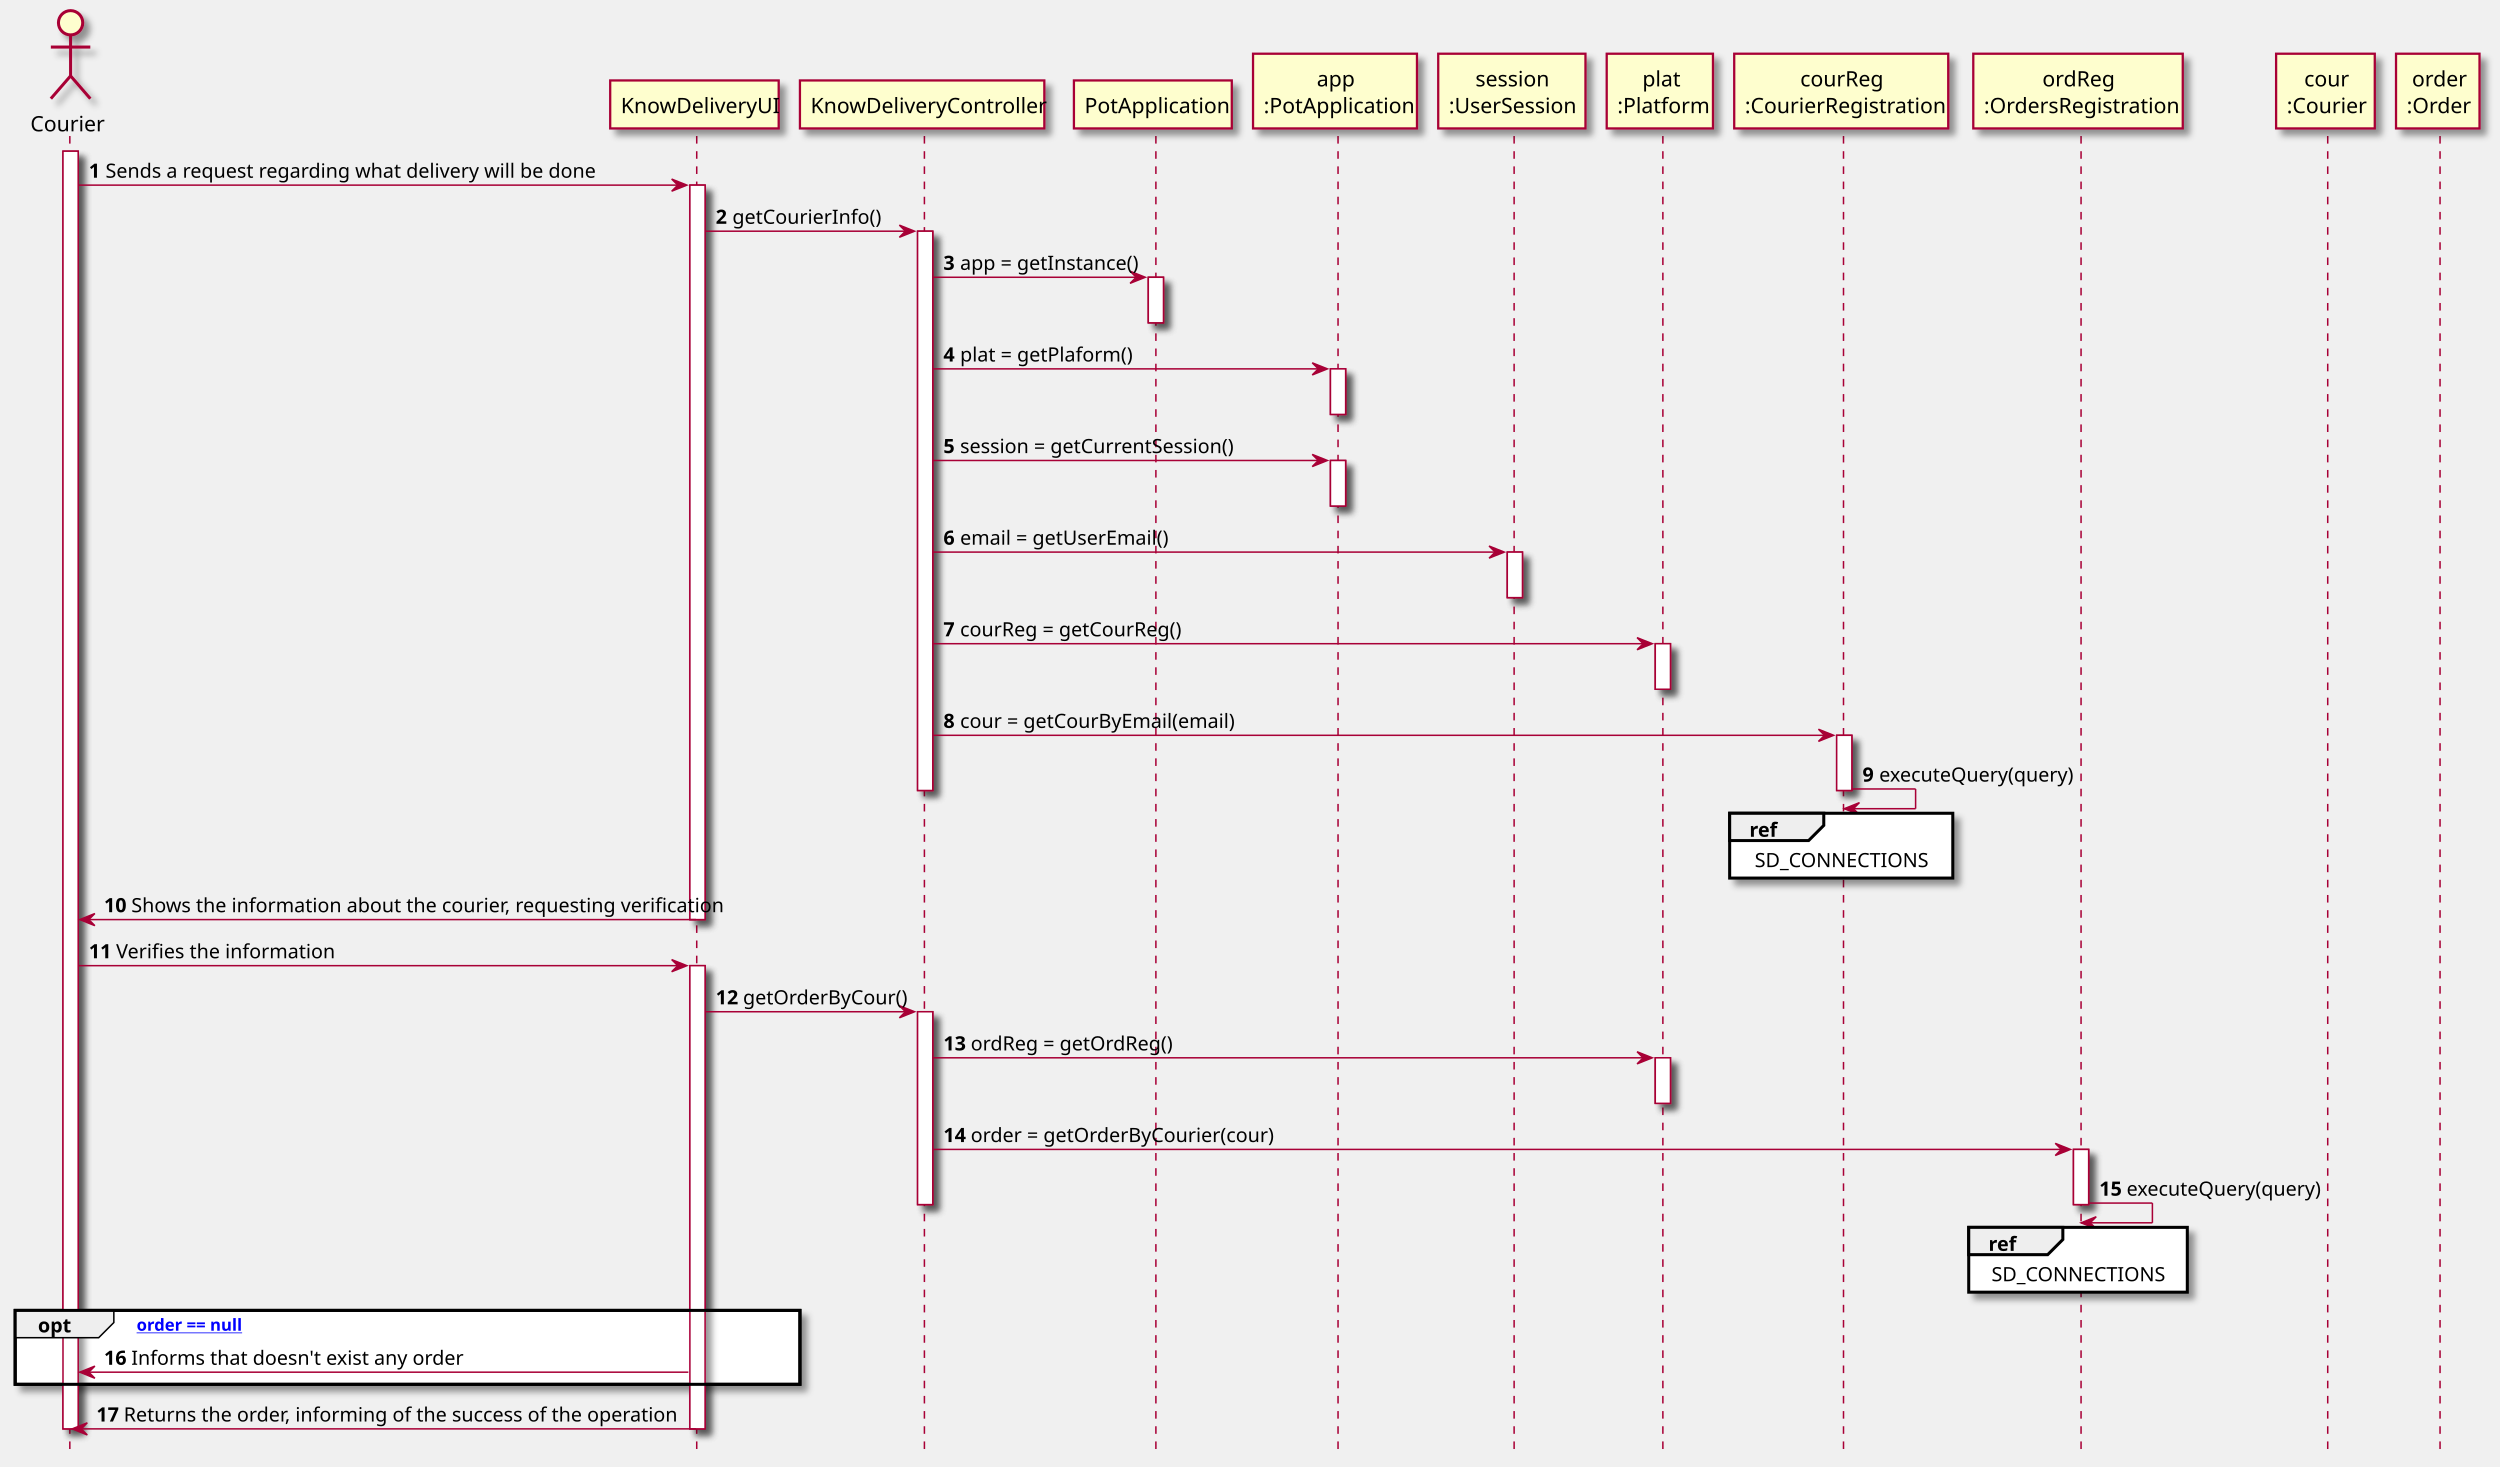
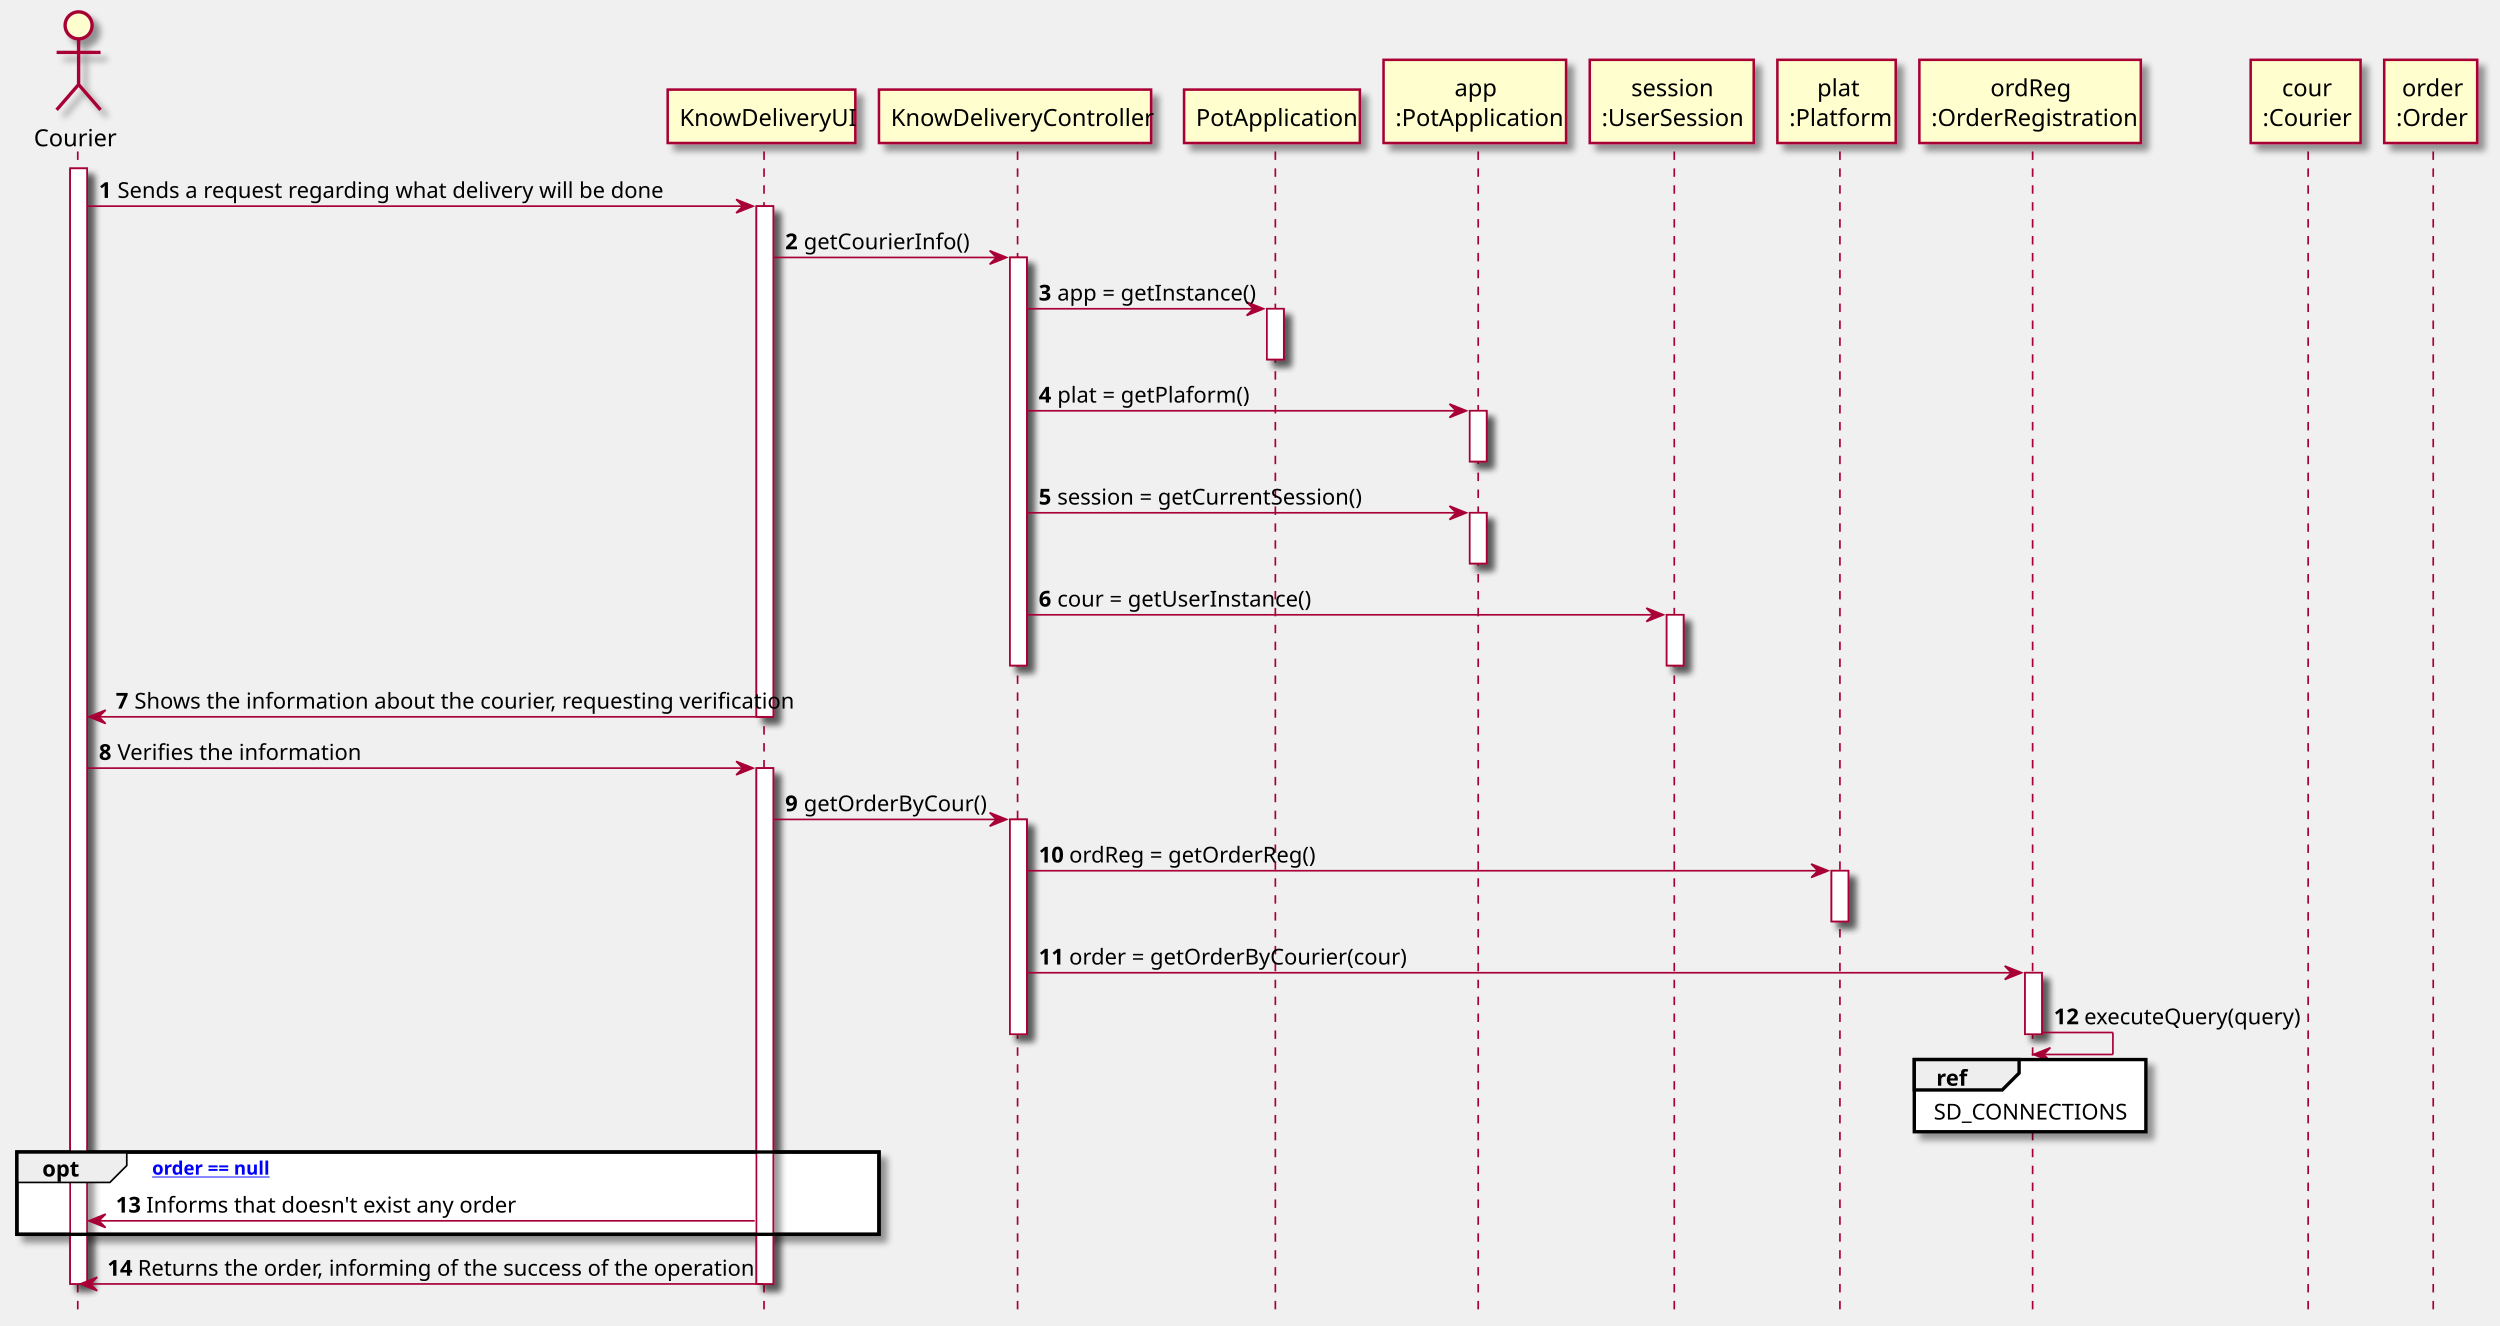
- <svg xmlns="http://www.w3.org/2000/svg" xmlns:xlink="http://www.w3.org/1999/xlink" contentScriptType="application/ecmascript" contentStyleType="text/css" height="966px" preserveAspectRatio="none" style="width:1647px;height:966px;" version="1.1" viewBox="0 0 1647 966" width="1647px" zoomAndPan="magnify">
+ <svg xmlns="http://www.w3.org/2000/svg" xmlns:xlink="http://www.w3.org/1999/xlink" contentScriptType="application/ecmascript" contentStyleType="text/css" height="784px" preserveAspectRatio="none" style="width:1479px;height:784px;" version="1.1" viewBox="0 0 1479 784" width="1479px" zoomAndPan="magnify">
  <defs>
-     <filter height="300%" id="f139qdzaryql7t" width="300%" x="-1" y="-1">
+     <filter height="300%" id="f1tx9ck7fso7ow" width="300%" x="-1" y="-1">
      <feGaussianBlur result="blurOut" stdDeviation="2.0" />
      <feColorMatrix in="blurOut" result="blurOut2" type="matrix" values="0 0 0 0 0 0 0 0 0 0 0 0 0 0 0 0 0 0 .4 0" />
      <feOffset dx="4.0" dy="4.0" in="blurOut2" result="blurOut3" />
      <feBlend in="SourceGraphic" in2="blurOut3" mode="normal" />
    </filter>
  </defs>
  <g>
-     <rect fill="#FFFFFF" filter="url(#f139qdzaryql7t)" height="841.734" style="stroke:#A80036;stroke-width:1.0;" width="10" x="41.5" y="99.609" />
-     <rect fill="#FFFFFF" filter="url(#f139qdzaryql7t)" height="483.867" style="stroke:#A80036;stroke-width:1.0;" width="10" x="454.5" y="121.961" />
-     <rect fill="#FFFFFF" filter="url(#f139qdzaryql7t)" height="305.164" style="stroke:#A80036;stroke-width:1.0;" width="10" x="454.5" y="636.18" />
-     <rect fill="#FFFFFF" filter="url(#f139qdzaryql7t)" height="368.461" style="stroke:#A80036;stroke-width:1.0;" width="10" x="604.5" y="152.312" />
-     <rect fill="#FFFFFF" filter="url(#f139qdzaryql7t)" height="127.055" style="stroke:#A80036;stroke-width:1.0;" width="10" x="604.5" y="666.531" />
-     <rect fill="#FFFFFF" filter="url(#f139qdzaryql7t)" height="30" style="stroke:#A80036;stroke-width:1.0;" width="10" x="756.5" y="182.664" />
-     <rect fill="#FFFFFF" filter="url(#f139qdzaryql7t)" height="30" style="stroke:#A80036;stroke-width:1.0;" width="10" x="876.5" y="243.016" />
-     <rect fill="#FFFFFF" filter="url(#f139qdzaryql7t)" height="30" style="stroke:#A80036;stroke-width:1.0;" width="10" x="876.5" y="303.367" />
-     <rect fill="#FFFFFF" filter="url(#f139qdzaryql7t)" height="30" style="stroke:#A80036;stroke-width:1.0;" width="10" x="993" y="363.719" />
-     <rect fill="#FFFFFF" filter="url(#f139qdzaryql7t)" height="30" style="stroke:#A80036;stroke-width:1.0;" width="10" x="1090.5" y="424.07" />
-     <rect fill="#FFFFFF" filter="url(#f139qdzaryql7t)" height="30" style="stroke:#A80036;stroke-width:1.0;" width="10" x="1090.5" y="696.883" />
-     <rect fill="#FFFFFF" filter="url(#f139qdzaryql7t)" height="36.352" style="stroke:#A80036;stroke-width:1.0;" width="10" x="1210" y="484.422" />
-     <rect fill="#FFFFFF" filter="url(#f139qdzaryql7t)" height="36.352" style="stroke:#A80036;stroke-width:1.0;" width="10" x="1366" y="757.234" />
-     <rect fill="#FFFFFF" filter="url(#f139qdzaryql7t)" height="48.703" style="stroke:#000000;stroke-width:2.0;" width="517" x="10" y="863.289" />
-     <line style="stroke:#A80036;stroke-width:1.0;stroke-dasharray:5.0,5.0;" x1="46" x2="46" y1="89.609" y2="959.344" />
-     <line style="stroke:#A80036;stroke-width:1.0;stroke-dasharray:5.0,5.0;" x1="459" x2="459" y1="89.609" y2="959.344" />
-     <line style="stroke:#A80036;stroke-width:1.0;stroke-dasharray:5.0,5.0;" x1="609" x2="609" y1="89.609" y2="959.344" />
-     <line style="stroke:#A80036;stroke-width:1.0;stroke-dasharray:5.0,5.0;" x1="761.5" x2="761.5" y1="89.609" y2="959.344" />
-     <line style="stroke:#A80036;stroke-width:1.0;stroke-dasharray:5.0,5.0;" x1="881.5" x2="881.5" y1="89.609" y2="959.344" />
-     <line style="stroke:#A80036;stroke-width:1.0;stroke-dasharray:5.0,5.0;" x1="997.5" x2="997.5" y1="89.609" y2="959.344" />
-     <line style="stroke:#A80036;stroke-width:1.0;stroke-dasharray:5.0,5.0;" x1="1095.5" x2="1095.5" y1="89.609" y2="959.344" />
-     <line style="stroke:#A80036;stroke-width:1.0;stroke-dasharray:5.0,5.0;" x1="1214.5" x2="1214.5" y1="89.609" y2="959.344" />
-     <line style="stroke:#A80036;stroke-width:1.0;stroke-dasharray:5.0,5.0;" x1="1371" x2="1371" y1="89.609" y2="959.344" />
-     <line style="stroke:#A80036;stroke-width:1.0;stroke-dasharray:5.0,5.0;" x1="1533.5" x2="1533.5" y1="89.609" y2="959.344" />
-     <line style="stroke:#A80036;stroke-width:1.0;stroke-dasharray:5.0,5.0;" x1="1607.5" x2="1607.5" y1="89.609" y2="959.344" />
+     <rect fill="#FFFFFF" filter="url(#f1tx9ck7fso7ow)" height="659.977" style="stroke:#A80036;stroke-width:1.0;" width="10" x="41.5" y="99.609" />
+     <rect fill="#FFFFFF" filter="url(#f1tx9ck7fso7ow)" height="302.109" style="stroke:#A80036;stroke-width:1.0;" width="10" x="447.5" y="121.961" />
+     <rect fill="#FFFFFF" filter="url(#f1tx9ck7fso7ow)" height="305.164" style="stroke:#A80036;stroke-width:1.0;" width="10" x="447.5" y="454.422" />
+     <rect fill="#FFFFFF" filter="url(#f1tx9ck7fso7ow)" height="241.406" style="stroke:#A80036;stroke-width:1.0;" width="10" x="597.5" y="152.312" />
+     <rect fill="#FFFFFF" filter="url(#f1tx9ck7fso7ow)" height="127.055" style="stroke:#A80036;stroke-width:1.0;" width="10" x="597.5" y="484.773" />
+     <rect fill="#FFFFFF" filter="url(#f1tx9ck7fso7ow)" height="30" style="stroke:#A80036;stroke-width:1.0;" width="10" x="749.5" y="182.664" />
+     <rect fill="#FFFFFF" filter="url(#f1tx9ck7fso7ow)" height="30" style="stroke:#A80036;stroke-width:1.0;" width="10" x="869.5" y="243.016" />
+     <rect fill="#FFFFFF" filter="url(#f1tx9ck7fso7ow)" height="30" style="stroke:#A80036;stroke-width:1.0;" width="10" x="869.5" y="303.367" />
+     <rect fill="#FFFFFF" filter="url(#f1tx9ck7fso7ow)" height="30" style="stroke:#A80036;stroke-width:1.0;" width="10" x="986" y="363.719" />
+     <rect fill="#FFFFFF" filter="url(#f1tx9ck7fso7ow)" height="30" style="stroke:#A80036;stroke-width:1.0;" width="10" x="1083.5" y="515.125" />
+     <rect fill="#FFFFFF" filter="url(#f1tx9ck7fso7ow)" height="36.352" style="stroke:#A80036;stroke-width:1.0;" width="10" x="1198" y="575.477" />
+     <rect fill="#FFFFFF" filter="url(#f1tx9ck7fso7ow)" height="48.703" style="stroke:#000000;stroke-width:2.0;" width="510" x="10" y="681.531" />
+     <line style="stroke:#A80036;stroke-width:1.0;stroke-dasharray:5.0,5.0;" x1="46" x2="46" y1="89.609" y2="777.586" />
+     <line style="stroke:#A80036;stroke-width:1.0;stroke-dasharray:5.0,5.0;" x1="452" x2="452" y1="89.609" y2="777.586" />
+     <line style="stroke:#A80036;stroke-width:1.0;stroke-dasharray:5.0,5.0;" x1="602" x2="602" y1="89.609" y2="777.586" />
+     <line style="stroke:#A80036;stroke-width:1.0;stroke-dasharray:5.0,5.0;" x1="754.5" x2="754.5" y1="89.609" y2="777.586" />
+     <line style="stroke:#A80036;stroke-width:1.0;stroke-dasharray:5.0,5.0;" x1="874.5" x2="874.5" y1="89.609" y2="777.586" />
+     <line style="stroke:#A80036;stroke-width:1.0;stroke-dasharray:5.0,5.0;" x1="990.5" x2="990.5" y1="89.609" y2="777.586" />
+     <line style="stroke:#A80036;stroke-width:1.0;stroke-dasharray:5.0,5.0;" x1="1088.5" x2="1088.5" y1="89.609" y2="777.586" />
+     <line style="stroke:#A80036;stroke-width:1.0;stroke-dasharray:5.0,5.0;" x1="1202.5" x2="1202.5" y1="89.609" y2="777.586" />
+     <line style="stroke:#A80036;stroke-width:1.0;stroke-dasharray:5.0,5.0;" x1="1365.5" x2="1365.5" y1="89.609" y2="777.586" />
+     <line style="stroke:#A80036;stroke-width:1.0;stroke-dasharray:5.0,5.0;" x1="1439.5" x2="1439.5" y1="89.609" y2="777.586" />
    <text fill="#000000" font-family="sans-serif" font-size="14" lengthAdjust="spacingAndGlyphs" textLength="47" x="20" y="86.533">Courier</text>
-     <ellipse cx="46.5" cy="15" fill="#FEFECE" filter="url(#f139qdzaryql7t)" rx="8" ry="8" style="stroke:#A80036;stroke-width:2.0;" />
-     <path d="M46.5,23 L46.5,50 M33.5,31 L59.5,31 M46.5,50 L33.5,65 M46.5,50 L59.5,65 " fill="none" filter="url(#f139qdzaryql7t)" style="stroke:#A80036;stroke-width:2.0;" />
-     <rect fill="#FEFECE" filter="url(#f139qdzaryql7t)" height="31.609" style="stroke:#A80036;stroke-width:1.5;" width="111" x="402" y="53" />
-     <text fill="#000000" font-family="sans-serif" font-size="14" lengthAdjust="spacingAndGlyphs" textLength="97" x="409" y="74.533">KnowDeliveryUI</text>
-     <rect fill="#FEFECE" filter="url(#f139qdzaryql7t)" height="31.609" style="stroke:#A80036;stroke-width:1.5;" width="161" x="527" y="53" />
-     <text fill="#000000" font-family="sans-serif" font-size="14" lengthAdjust="spacingAndGlyphs" textLength="147" x="534" y="74.533">KnowDeliveryController</text>
-     <rect fill="#FEFECE" filter="url(#f139qdzaryql7t)" height="31.609" style="stroke:#A80036;stroke-width:1.5;" width="104" x="707.5" y="53" />
-     <text fill="#000000" font-family="sans-serif" font-size="14" lengthAdjust="spacingAndGlyphs" textLength="90" x="714.5" y="74.533">PotApplication</text>
-     <rect fill="#FEFECE" filter="url(#f139qdzaryql7t)" height="49.219" style="stroke:#A80036;stroke-width:1.5;" width="108" x="825.5" y="35.391" />
-     <text fill="#000000" font-family="sans-serif" font-size="14" lengthAdjust="spacingAndGlyphs" textLength="24" x="867.5" y="56.924">app</text>
-     <text fill="#000000" font-family="sans-serif" font-size="14" lengthAdjust="spacingAndGlyphs" textLength="94" x="832.5" y="74.533">:PotApplication</text>
-     <rect fill="#FEFECE" filter="url(#f139qdzaryql7t)" height="49.219" style="stroke:#A80036;stroke-width:1.5;" width="97" x="947.5" y="35.391" />
-     <text fill="#000000" font-family="sans-serif" font-size="14" lengthAdjust="spacingAndGlyphs" textLength="48" x="972" y="56.924">session</text>
-     <text fill="#000000" font-family="sans-serif" font-size="14" lengthAdjust="spacingAndGlyphs" textLength="83" x="954.5" y="74.533">:UserSession</text>
-     <rect fill="#FEFECE" filter="url(#f139qdzaryql7t)" height="49.219" style="stroke:#A80036;stroke-width:1.5;" width="70" x="1058.5" y="35.391" />
-     <text fill="#000000" font-family="sans-serif" font-size="14" lengthAdjust="spacingAndGlyphs" textLength="23" x="1082" y="56.924">plat</text>
-     <text fill="#000000" font-family="sans-serif" font-size="14" lengthAdjust="spacingAndGlyphs" textLength="56" x="1065.5" y="74.533">:Platform</text>
-     <rect fill="#FEFECE" filter="url(#f139qdzaryql7t)" height="49.219" style="stroke:#A80036;stroke-width:1.5;" width="141" x="1142.5" y="35.391" />
-     <text fill="#000000" font-family="sans-serif" font-size="14" lengthAdjust="spacingAndGlyphs" textLength="54" x="1186" y="56.924">courReg</text>
-     <text fill="#000000" font-family="sans-serif" font-size="14" lengthAdjust="spacingAndGlyphs" textLength="127" x="1149.5" y="74.533">:CourierRegistration</text>
-     <rect fill="#FEFECE" filter="url(#f139qdzaryql7t)" height="49.219" style="stroke:#A80036;stroke-width:1.5;" width="138" x="1300" y="35.391" />
-     <text fill="#000000" font-family="sans-serif" font-size="14" lengthAdjust="spacingAndGlyphs" textLength="47" x="1345.5" y="56.924">ordReg</text>
-     <text fill="#000000" font-family="sans-serif" font-size="14" lengthAdjust="spacingAndGlyphs" textLength="124" x="1307" y="74.533">:OrdersRegistration</text>
-     <rect fill="#FEFECE" filter="url(#f139qdzaryql7t)" height="49.219" style="stroke:#A80036;stroke-width:1.5;" width="65" x="1499.5" y="35.391" />
-     <text fill="#000000" font-family="sans-serif" font-size="14" lengthAdjust="spacingAndGlyphs" textLength="28" x="1518" y="56.924">cour</text>
-     <text fill="#000000" font-family="sans-serif" font-size="14" lengthAdjust="spacingAndGlyphs" textLength="51" x="1506.5" y="74.533">:Courier</text>
-     <rect fill="#FEFECE" filter="url(#f139qdzaryql7t)" height="49.219" style="stroke:#A80036;stroke-width:1.5;" width="55" x="1578.5" y="35.391" />
-     <text fill="#000000" font-family="sans-serif" font-size="14" lengthAdjust="spacingAndGlyphs" textLength="34" x="1589" y="56.924">order</text>
-     <text fill="#000000" font-family="sans-serif" font-size="14" lengthAdjust="spacingAndGlyphs" textLength="41" x="1585.5" y="74.533">:Order</text>
-     <rect fill="#FFFFFF" filter="url(#f139qdzaryql7t)" height="841.734" style="stroke:#A80036;stroke-width:1.0;" width="10" x="41.5" y="99.609" />
-     <rect fill="#FFFFFF" filter="url(#f139qdzaryql7t)" height="483.867" style="stroke:#A80036;stroke-width:1.0;" width="10" x="454.5" y="121.961" />
-     <rect fill="#FFFFFF" filter="url(#f139qdzaryql7t)" height="305.164" style="stroke:#A80036;stroke-width:1.0;" width="10" x="454.5" y="636.18" />
-     <rect fill="#FFFFFF" filter="url(#f139qdzaryql7t)" height="368.461" style="stroke:#A80036;stroke-width:1.0;" width="10" x="604.5" y="152.312" />
-     <rect fill="#FFFFFF" filter="url(#f139qdzaryql7t)" height="127.055" style="stroke:#A80036;stroke-width:1.0;" width="10" x="604.5" y="666.531" />
-     <rect fill="#FFFFFF" filter="url(#f139qdzaryql7t)" height="30" style="stroke:#A80036;stroke-width:1.0;" width="10" x="756.5" y="182.664" />
-     <rect fill="#FFFFFF" filter="url(#f139qdzaryql7t)" height="30" style="stroke:#A80036;stroke-width:1.0;" width="10" x="876.5" y="243.016" />
-     <rect fill="#FFFFFF" filter="url(#f139qdzaryql7t)" height="30" style="stroke:#A80036;stroke-width:1.0;" width="10" x="876.5" y="303.367" />
-     <rect fill="#FFFFFF" filter="url(#f139qdzaryql7t)" height="30" style="stroke:#A80036;stroke-width:1.0;" width="10" x="993" y="363.719" />
-     <rect fill="#FFFFFF" filter="url(#f139qdzaryql7t)" height="30" style="stroke:#A80036;stroke-width:1.0;" width="10" x="1090.5" y="424.07" />
-     <rect fill="#FFFFFF" filter="url(#f139qdzaryql7t)" height="30" style="stroke:#A80036;stroke-width:1.0;" width="10" x="1090.5" y="696.883" />
-     <rect fill="#FFFFFF" filter="url(#f139qdzaryql7t)" height="36.352" style="stroke:#A80036;stroke-width:1.0;" width="10" x="1210" y="484.422" />
-     <rect fill="#FFFFFF" filter="url(#f139qdzaryql7t)" height="36.352" style="stroke:#A80036;stroke-width:1.0;" width="10" x="1366" y="757.234" />
-     <polygon fill="#A80036" points="442.5,117.961,452.5,121.961,442.5,125.961,446.5,121.961" style="stroke:#A80036;stroke-width:1.0;" />
-     <line style="stroke:#A80036;stroke-width:1.0;" x1="51.5" x2="448.5" y1="121.961" y2="121.961" />
+     <ellipse cx="46.5" cy="15" fill="#FEFECE" filter="url(#f1tx9ck7fso7ow)" rx="8" ry="8" style="stroke:#A80036;stroke-width:2.0;" />
+     <path d="M46.5,23 L46.5,50 M33.5,31 L59.5,31 M46.5,50 L33.5,65 M46.5,50 L59.5,65 " fill="none" filter="url(#f1tx9ck7fso7ow)" style="stroke:#A80036;stroke-width:2.0;" />
+     <rect fill="#FEFECE" filter="url(#f1tx9ck7fso7ow)" height="31.609" style="stroke:#A80036;stroke-width:1.5;" width="111" x="395" y="53" />
+     <text fill="#000000" font-family="sans-serif" font-size="14" lengthAdjust="spacingAndGlyphs" textLength="97" x="402" y="74.533">KnowDeliveryUI</text>
+     <rect fill="#FEFECE" filter="url(#f1tx9ck7fso7ow)" height="31.609" style="stroke:#A80036;stroke-width:1.5;" width="161" x="520" y="53" />
+     <text fill="#000000" font-family="sans-serif" font-size="14" lengthAdjust="spacingAndGlyphs" textLength="147" x="527" y="74.533">KnowDeliveryController</text>
+     <rect fill="#FEFECE" filter="url(#f1tx9ck7fso7ow)" height="31.609" style="stroke:#A80036;stroke-width:1.5;" width="104" x="700.5" y="53" />
+     <text fill="#000000" font-family="sans-serif" font-size="14" lengthAdjust="spacingAndGlyphs" textLength="90" x="707.5" y="74.533">PotApplication</text>
+     <rect fill="#FEFECE" filter="url(#f1tx9ck7fso7ow)" height="49.219" style="stroke:#A80036;stroke-width:1.5;" width="108" x="818.5" y="35.391" />
+     <text fill="#000000" font-family="sans-serif" font-size="14" lengthAdjust="spacingAndGlyphs" textLength="24" x="860.5" y="56.924">app</text>
+     <text fill="#000000" font-family="sans-serif" font-size="14" lengthAdjust="spacingAndGlyphs" textLength="94" x="825.5" y="74.533">:PotApplication</text>
+     <rect fill="#FEFECE" filter="url(#f1tx9ck7fso7ow)" height="49.219" style="stroke:#A80036;stroke-width:1.5;" width="97" x="940.5" y="35.391" />
+     <text fill="#000000" font-family="sans-serif" font-size="14" lengthAdjust="spacingAndGlyphs" textLength="48" x="965" y="56.924">session</text>
+     <text fill="#000000" font-family="sans-serif" font-size="14" lengthAdjust="spacingAndGlyphs" textLength="83" x="947.5" y="74.533">:UserSession</text>
+     <rect fill="#FEFECE" filter="url(#f1tx9ck7fso7ow)" height="49.219" style="stroke:#A80036;stroke-width:1.5;" width="70" x="1051.5" y="35.391" />
+     <text fill="#000000" font-family="sans-serif" font-size="14" lengthAdjust="spacingAndGlyphs" textLength="23" x="1075" y="56.924">plat</text>
+     <text fill="#000000" font-family="sans-serif" font-size="14" lengthAdjust="spacingAndGlyphs" textLength="56" x="1058.5" y="74.533">:Platform</text>
+     <rect fill="#FEFECE" filter="url(#f1tx9ck7fso7ow)" height="49.219" style="stroke:#A80036;stroke-width:1.5;" width="131" x="1135.5" y="35.391" />
+     <text fill="#000000" font-family="sans-serif" font-size="14" lengthAdjust="spacingAndGlyphs" textLength="47" x="1177.5" y="56.924">ordReg</text>
+     <text fill="#000000" font-family="sans-serif" font-size="14" lengthAdjust="spacingAndGlyphs" textLength="117" x="1142.5" y="74.533">:OrderRegistration</text>
+     <rect fill="#FEFECE" filter="url(#f1tx9ck7fso7ow)" height="49.219" style="stroke:#A80036;stroke-width:1.5;" width="65" x="1331.5" y="35.391" />
+     <text fill="#000000" font-family="sans-serif" font-size="14" lengthAdjust="spacingAndGlyphs" textLength="28" x="1350" y="56.924">cour</text>
+     <text fill="#000000" font-family="sans-serif" font-size="14" lengthAdjust="spacingAndGlyphs" textLength="51" x="1338.5" y="74.533">:Courier</text>
+     <rect fill="#FEFECE" filter="url(#f1tx9ck7fso7ow)" height="49.219" style="stroke:#A80036;stroke-width:1.5;" width="55" x="1410.5" y="35.391" />
+     <text fill="#000000" font-family="sans-serif" font-size="14" lengthAdjust="spacingAndGlyphs" textLength="34" x="1421" y="56.924">order</text>
+     <text fill="#000000" font-family="sans-serif" font-size="14" lengthAdjust="spacingAndGlyphs" textLength="41" x="1417.5" y="74.533">:Order</text>
+     <rect fill="#FFFFFF" filter="url(#f1tx9ck7fso7ow)" height="659.977" style="stroke:#A80036;stroke-width:1.0;" width="10" x="41.5" y="99.609" />
+     <rect fill="#FFFFFF" filter="url(#f1tx9ck7fso7ow)" height="302.109" style="stroke:#A80036;stroke-width:1.0;" width="10" x="447.5" y="121.961" />
+     <rect fill="#FFFFFF" filter="url(#f1tx9ck7fso7ow)" height="305.164" style="stroke:#A80036;stroke-width:1.0;" width="10" x="447.5" y="454.422" />
+     <rect fill="#FFFFFF" filter="url(#f1tx9ck7fso7ow)" height="241.406" style="stroke:#A80036;stroke-width:1.0;" width="10" x="597.5" y="152.312" />
+     <rect fill="#FFFFFF" filter="url(#f1tx9ck7fso7ow)" height="127.055" style="stroke:#A80036;stroke-width:1.0;" width="10" x="597.5" y="484.773" />
+     <rect fill="#FFFFFF" filter="url(#f1tx9ck7fso7ow)" height="30" style="stroke:#A80036;stroke-width:1.0;" width="10" x="749.5" y="182.664" />
+     <rect fill="#FFFFFF" filter="url(#f1tx9ck7fso7ow)" height="30" style="stroke:#A80036;stroke-width:1.0;" width="10" x="869.5" y="243.016" />
+     <rect fill="#FFFFFF" filter="url(#f1tx9ck7fso7ow)" height="30" style="stroke:#A80036;stroke-width:1.0;" width="10" x="869.5" y="303.367" />
+     <rect fill="#FFFFFF" filter="url(#f1tx9ck7fso7ow)" height="30" style="stroke:#A80036;stroke-width:1.0;" width="10" x="986" y="363.719" />
+     <rect fill="#FFFFFF" filter="url(#f1tx9ck7fso7ow)" height="30" style="stroke:#A80036;stroke-width:1.0;" width="10" x="1083.5" y="515.125" />
+     <rect fill="#FFFFFF" filter="url(#f1tx9ck7fso7ow)" height="36.352" style="stroke:#A80036;stroke-width:1.0;" width="10" x="1198" y="575.477" />
+     <polygon fill="#A80036" points="435.5,117.961,445.5,121.961,435.5,125.961,439.5,121.961" style="stroke:#A80036;stroke-width:1.0;" />
+     <line style="stroke:#A80036;stroke-width:1.0;" x1="51.5" x2="441.5" y1="121.961" y2="121.961" />
    <text fill="#000000" font-family="sans-serif" font-size="13" font-weight="bold" lengthAdjust="spacingAndGlyphs" textLength="7" x="58.5" y="117.105">1</text>
    <text fill="#000000" font-family="sans-serif" font-size="13" lengthAdjust="spacingAndGlyphs" textLength="302" x="69.5" y="117.105">Sends a request regarding what delivery will be done</text>
-     <polygon fill="#A80036" points="592.5,148.312,602.5,152.312,592.5,156.312,596.5,152.312" style="stroke:#A80036;stroke-width:1.0;" />
-     <line style="stroke:#A80036;stroke-width:1.0;" x1="464.5" x2="598.5" y1="152.312" y2="152.312" />
-     <text fill="#000000" font-family="sans-serif" font-size="13" font-weight="bold" lengthAdjust="spacingAndGlyphs" textLength="7" x="471.5" y="147.456">2</text>
-     <text fill="#000000" font-family="sans-serif" font-size="13" lengthAdjust="spacingAndGlyphs" textLength="87" x="482.5" y="147.456">getCourierInfo()</text>
-     <polygon fill="#A80036" points="744.5,178.664,754.5,182.664,744.5,186.664,748.5,182.664" style="stroke:#A80036;stroke-width:1.0;" />
-     <line style="stroke:#A80036;stroke-width:1.0;" x1="614.5" x2="750.5" y1="182.664" y2="182.664" />
-     <text fill="#000000" font-family="sans-serif" font-size="13" font-weight="bold" lengthAdjust="spacingAndGlyphs" textLength="7" x="621.5" y="177.808">3</text>
-     <text fill="#000000" font-family="sans-serif" font-size="13" lengthAdjust="spacingAndGlyphs" textLength="112" x="632.5" y="177.808">app = getInstance()</text>
-     <polygon fill="#A80036" points="864.5,239.016,874.5,243.016,864.5,247.016,868.5,243.016" style="stroke:#A80036;stroke-width:1.0;" />
-     <line style="stroke:#A80036;stroke-width:1.0;" x1="614.5" x2="870.5" y1="243.016" y2="243.016" />
-     <text fill="#000000" font-family="sans-serif" font-size="13" font-weight="bold" lengthAdjust="spacingAndGlyphs" textLength="7" x="621.5" y="238.159">4</text>
-     <text fill="#000000" font-family="sans-serif" font-size="13" lengthAdjust="spacingAndGlyphs" textLength="107" x="632.5" y="238.159">plat = getPlaform()</text>
-     <polygon fill="#A80036" points="864.5,299.367,874.5,303.367,864.5,307.367,868.5,303.367" style="stroke:#A80036;stroke-width:1.0;" />
-     <line style="stroke:#A80036;stroke-width:1.0;" x1="614.5" x2="870.5" y1="303.367" y2="303.367" />
-     <text fill="#000000" font-family="sans-serif" font-size="13" font-weight="bold" lengthAdjust="spacingAndGlyphs" textLength="7" x="621.5" y="298.511">5</text>
-     <text fill="#000000" font-family="sans-serif" font-size="13" lengthAdjust="spacingAndGlyphs" textLength="176" x="632.5" y="298.511">session = getCurrentSession()</text>
-     <polygon fill="#A80036" points="981,359.719,991,363.719,981,367.719,985,363.719" style="stroke:#A80036;stroke-width:1.0;" />
-     <line style="stroke:#A80036;stroke-width:1.0;" x1="614.5" x2="987" y1="363.719" y2="363.719" />
-     <text fill="#000000" font-family="sans-serif" font-size="13" font-weight="bold" lengthAdjust="spacingAndGlyphs" textLength="7" x="621.5" y="358.862">6</text>
-     <text fill="#000000" font-family="sans-serif" font-size="13" lengthAdjust="spacingAndGlyphs" textLength="133" x="632.5" y="358.862">email = getUserEmail()</text>
-     <polygon fill="#A80036" points="1078.5,420.07,1088.5,424.07,1078.5,428.07,1082.5,424.07" style="stroke:#A80036;stroke-width:1.0;" />
-     <line style="stroke:#A80036;stroke-width:1.0;" x1="614.5" x2="1084.5" y1="424.07" y2="424.07" />
-     <text fill="#000000" font-family="sans-serif" font-size="13" font-weight="bold" lengthAdjust="spacingAndGlyphs" textLength="7" x="621.5" y="419.214">7</text>
-     <text fill="#000000" font-family="sans-serif" font-size="13" lengthAdjust="spacingAndGlyphs" textLength="140" x="632.5" y="419.214">courReg = getCourReg()</text>
-     <polygon fill="#A80036" points="1198,480.422,1208,484.422,1198,488.422,1202,484.422" style="stroke:#A80036;stroke-width:1.0;" />
-     <line style="stroke:#A80036;stroke-width:1.0;" x1="614.5" x2="1204" y1="484.422" y2="484.422" />
-     <text fill="#000000" font-family="sans-serif" font-size="13" font-weight="bold" lengthAdjust="spacingAndGlyphs" textLength="7" x="621.5" y="479.565">8</text>
-     <text fill="#000000" font-family="sans-serif" font-size="13" lengthAdjust="spacingAndGlyphs" textLength="174" x="632.5" y="479.565">cour = getCourByEmail(email)</text>
-     <line style="stroke:#A80036;stroke-width:1.0;" x1="1220" x2="1262" y1="519.773" y2="519.773" />
-     <line style="stroke:#A80036;stroke-width:1.0;" x1="1262" x2="1262" y1="519.773" y2="532.773" />
-     <line style="stroke:#A80036;stroke-width:1.0;" x1="1215" x2="1262" y1="532.773" y2="532.773" />
-     <polygon fill="#A80036" points="1225,528.773,1215,532.773,1225,536.773,1221,532.773" style="stroke:#A80036;stroke-width:1.0;" />
-     <text fill="#000000" font-family="sans-serif" font-size="13" font-weight="bold" lengthAdjust="spacingAndGlyphs" textLength="7" x="1227" y="514.917">9</text>
-     <text fill="#000000" font-family="sans-serif" font-size="13" lengthAdjust="spacingAndGlyphs" textLength="121" x="1238" y="514.917">executeQuery(query)</text>
-     <rect fill="#FFFFFF" filter="url(#f139qdzaryql7t)" height="42.703" style="stroke:#000000;stroke-width:2.0;" width="147" x="1139.5" y="535.773" />
-     <polygon fill="#EEEEEE" points="1139.5,535.773,1201.5,535.773,1201.5,543.773,1191.5,553.773,1139.5,553.773,1139.5,535.773" style="stroke:#000000;stroke-width:2.0;" />
-     <text fill="#000000" font-family="sans-serif" font-size="13" font-weight="bold" lengthAdjust="spacingAndGlyphs" textLength="17" x="1152.5" y="551.269">ref</text>
-     <text fill="#000000" font-family="sans-serif" font-size="13" lengthAdjust="spacingAndGlyphs" textLength="118" x="1156" y="571.269">SD_CONNECTIONS</text>
-     <polygon fill="#A80036" points="62.5,601.828,52.5,605.828,62.5,609.828,58.5,605.828" style="stroke:#A80036;stroke-width:1.0;" />
-     <line style="stroke:#A80036;stroke-width:1.0;" x1="56.5" x2="458.5" y1="605.828" y2="605.828" />
-     <text fill="#000000" font-family="sans-serif" font-size="13" font-weight="bold" lengthAdjust="spacingAndGlyphs" textLength="14" x="68.5" y="600.972">10</text>
-     <text fill="#000000" font-family="sans-serif" font-size="13" lengthAdjust="spacingAndGlyphs" textLength="361" x="86.5" y="600.972">Shows the information about the courier, requesting verification</text>
-     <polygon fill="#A80036" points="442.5,632.18,452.5,636.18,442.5,640.18,446.5,636.18" style="stroke:#A80036;stroke-width:1.0;" />
-     <line style="stroke:#A80036;stroke-width:1.0;" x1="51.5" x2="448.5" y1="636.18" y2="636.18" />
-     <text fill="#000000" font-family="sans-serif" font-size="13" font-weight="bold" lengthAdjust="spacingAndGlyphs" textLength="14" x="58.5" y="631.323">11</text>
-     <text fill="#000000" font-family="sans-serif" font-size="13" lengthAdjust="spacingAndGlyphs" textLength="132" x="76.5" y="631.323">Verifies the information</text>
-     <polygon fill="#A80036" points="592.5,662.531,602.5,666.531,592.5,670.531,596.5,666.531" style="stroke:#A80036;stroke-width:1.0;" />
-     <line style="stroke:#A80036;stroke-width:1.0;" x1="464.5" x2="598.5" y1="666.531" y2="666.531" />
-     <text fill="#000000" font-family="sans-serif" font-size="13" font-weight="bold" lengthAdjust="spacingAndGlyphs" textLength="14" x="471.5" y="661.675">12</text>
-     <text fill="#000000" font-family="sans-serif" font-size="13" lengthAdjust="spacingAndGlyphs" textLength="101" x="489.5" y="661.675">getOrderByCour()</text>
-     <polygon fill="#A80036" points="1078.5,692.883,1088.5,696.883,1078.5,700.883,1082.5,696.883" style="stroke:#A80036;stroke-width:1.0;" />
-     <line style="stroke:#A80036;stroke-width:1.0;" x1="614.5" x2="1084.5" y1="696.883" y2="696.883" />
-     <text fill="#000000" font-family="sans-serif" font-size="13" font-weight="bold" lengthAdjust="spacingAndGlyphs" textLength="14" x="621.5" y="692.026">13</text>
-     <text fill="#000000" font-family="sans-serif" font-size="13" lengthAdjust="spacingAndGlyphs" textLength="127" x="639.5" y="692.026">ordReg = getOrdReg()</text>
-     <polygon fill="#A80036" points="1354,753.234,1364,757.234,1354,761.234,1358,757.234" style="stroke:#A80036;stroke-width:1.0;" />
-     <line style="stroke:#A80036;stroke-width:1.0;" x1="614.5" x2="1360" y1="757.234" y2="757.234" />
-     <text fill="#000000" font-family="sans-serif" font-size="13" font-weight="bold" lengthAdjust="spacingAndGlyphs" textLength="14" x="621.5" y="752.378">14</text>
-     <text fill="#000000" font-family="sans-serif" font-size="13" lengthAdjust="spacingAndGlyphs" textLength="185" x="639.5" y="752.378">order = getOrderByCourier(cour)</text>
-     <line style="stroke:#A80036;stroke-width:1.0;" x1="1376" x2="1418" y1="792.586" y2="792.586" />
-     <line style="stroke:#A80036;stroke-width:1.0;" x1="1418" x2="1418" y1="792.586" y2="805.586" />
-     <line style="stroke:#A80036;stroke-width:1.0;" x1="1371" x2="1418" y1="805.586" y2="805.586" />
-     <polygon fill="#A80036" points="1381,801.586,1371,805.586,1381,809.586,1377,805.586" style="stroke:#A80036;stroke-width:1.0;" />
-     <text fill="#000000" font-family="sans-serif" font-size="13" font-weight="bold" lengthAdjust="spacingAndGlyphs" textLength="14" x="1383" y="787.73">15</text>
-     <text fill="#000000" font-family="sans-serif" font-size="13" lengthAdjust="spacingAndGlyphs" textLength="121" x="1401" y="787.73">executeQuery(query)</text>
-     <rect fill="#FFFFFF" filter="url(#f139qdzaryql7t)" height="42.703" style="stroke:#000000;stroke-width:2.0;" width="144" x="1297" y="808.586" />
-     <polygon fill="#EEEEEE" points="1297,808.586,1359,808.586,1359,816.586,1349,826.586,1297,826.586,1297,808.586" style="stroke:#000000;stroke-width:2.0;" />
-     <text fill="#000000" font-family="sans-serif" font-size="13" font-weight="bold" lengthAdjust="spacingAndGlyphs" textLength="17" x="1310" y="824.081">ref</text>
-     <text fill="#000000" font-family="sans-serif" font-size="13" lengthAdjust="spacingAndGlyphs" textLength="118" x="1312" y="844.081">SD_CONNECTIONS</text>
-     <path d="M10,863.289 L75,863.289 L75,871.289 L65,881.289 L10,881.289 L10,863.289 " fill="#EEEEEE" style="stroke:#000000;stroke-width:1.0;" />
-     <rect fill="none" height="48.703" style="stroke:#000000;stroke-width:2.0;" width="517" x="10" y="863.289" />
-     <text fill="#000000" font-family="sans-serif" font-size="13" font-weight="bold" lengthAdjust="spacingAndGlyphs" textLength="20" x="25" y="877.784">opt</text>
+     <polygon fill="#A80036" points="585.5,148.312,595.5,152.312,585.5,156.312,589.5,152.312" style="stroke:#A80036;stroke-width:1.0;" />
+     <line style="stroke:#A80036;stroke-width:1.0;" x1="457.5" x2="591.5" y1="152.312" y2="152.312" />
+     <text fill="#000000" font-family="sans-serif" font-size="13" font-weight="bold" lengthAdjust="spacingAndGlyphs" textLength="7" x="464.5" y="147.456">2</text>
+     <text fill="#000000" font-family="sans-serif" font-size="13" lengthAdjust="spacingAndGlyphs" textLength="87" x="475.5" y="147.456">getCourierInfo()</text>
+     <polygon fill="#A80036" points="737.5,178.664,747.5,182.664,737.5,186.664,741.5,182.664" style="stroke:#A80036;stroke-width:1.0;" />
+     <line style="stroke:#A80036;stroke-width:1.0;" x1="607.5" x2="743.5" y1="182.664" y2="182.664" />
+     <text fill="#000000" font-family="sans-serif" font-size="13" font-weight="bold" lengthAdjust="spacingAndGlyphs" textLength="7" x="614.5" y="177.808">3</text>
+     <text fill="#000000" font-family="sans-serif" font-size="13" lengthAdjust="spacingAndGlyphs" textLength="112" x="625.5" y="177.808">app = getInstance()</text>
+     <polygon fill="#A80036" points="857.5,239.016,867.5,243.016,857.5,247.016,861.5,243.016" style="stroke:#A80036;stroke-width:1.0;" />
+     <line style="stroke:#A80036;stroke-width:1.0;" x1="607.5" x2="863.5" y1="243.016" y2="243.016" />
+     <text fill="#000000" font-family="sans-serif" font-size="13" font-weight="bold" lengthAdjust="spacingAndGlyphs" textLength="7" x="614.5" y="238.159">4</text>
+     <text fill="#000000" font-family="sans-serif" font-size="13" lengthAdjust="spacingAndGlyphs" textLength="107" x="625.5" y="238.159">plat = getPlaform()</text>
+     <polygon fill="#A80036" points="857.5,299.367,867.5,303.367,857.5,307.367,861.5,303.367" style="stroke:#A80036;stroke-width:1.0;" />
+     <line style="stroke:#A80036;stroke-width:1.0;" x1="607.5" x2="863.5" y1="303.367" y2="303.367" />
+     <text fill="#000000" font-family="sans-serif" font-size="13" font-weight="bold" lengthAdjust="spacingAndGlyphs" textLength="7" x="614.5" y="298.511">5</text>
+     <text fill="#000000" font-family="sans-serif" font-size="13" lengthAdjust="spacingAndGlyphs" textLength="176" x="625.5" y="298.511">session = getCurrentSession()</text>
+     <polygon fill="#A80036" points="974,359.719,984,363.719,974,367.719,978,363.719" style="stroke:#A80036;stroke-width:1.0;" />
+     <line style="stroke:#A80036;stroke-width:1.0;" x1="607.5" x2="980" y1="363.719" y2="363.719" />
+     <text fill="#000000" font-family="sans-serif" font-size="13" font-weight="bold" lengthAdjust="spacingAndGlyphs" textLength="7" x="614.5" y="358.862">6</text>
+     <text fill="#000000" font-family="sans-serif" font-size="13" lengthAdjust="spacingAndGlyphs" textLength="143" x="625.5" y="358.862">cour = getUserInstance()</text>
+     <polygon fill="#A80036" points="62.5,420.07,52.5,424.07,62.5,428.07,58.5,424.07" style="stroke:#A80036;stroke-width:1.0;" />
+     <line style="stroke:#A80036;stroke-width:1.0;" x1="56.5" x2="451.5" y1="424.07" y2="424.07" />
+     <text fill="#000000" font-family="sans-serif" font-size="13" font-weight="bold" lengthAdjust="spacingAndGlyphs" textLength="7" x="68.5" y="419.214">7</text>
+     <text fill="#000000" font-family="sans-serif" font-size="13" lengthAdjust="spacingAndGlyphs" textLength="361" x="79.5" y="419.214">Shows the information about the courier, requesting verification</text>
+     <polygon fill="#A80036" points="435.5,450.422,445.5,454.422,435.5,458.422,439.5,454.422" style="stroke:#A80036;stroke-width:1.0;" />
+     <line style="stroke:#A80036;stroke-width:1.0;" x1="51.5" x2="441.5" y1="454.422" y2="454.422" />
+     <text fill="#000000" font-family="sans-serif" font-size="13" font-weight="bold" lengthAdjust="spacingAndGlyphs" textLength="7" x="58.5" y="449.565">8</text>
+     <text fill="#000000" font-family="sans-serif" font-size="13" lengthAdjust="spacingAndGlyphs" textLength="132" x="69.5" y="449.565">Verifies the information</text>
+     <polygon fill="#A80036" points="585.5,480.773,595.5,484.773,585.5,488.773,589.5,484.773" style="stroke:#A80036;stroke-width:1.0;" />
+     <line style="stroke:#A80036;stroke-width:1.0;" x1="457.5" x2="591.5" y1="484.773" y2="484.773" />
+     <text fill="#000000" font-family="sans-serif" font-size="13" font-weight="bold" lengthAdjust="spacingAndGlyphs" textLength="7" x="464.5" y="479.917">9</text>
+     <text fill="#000000" font-family="sans-serif" font-size="13" lengthAdjust="spacingAndGlyphs" textLength="101" x="475.5" y="479.917">getOrderByCour()</text>
+     <polygon fill="#A80036" points="1071.5,511.125,1081.5,515.125,1071.5,519.125,1075.5,515.125" style="stroke:#A80036;stroke-width:1.0;" />
+     <line style="stroke:#A80036;stroke-width:1.0;" x1="607.5" x2="1077.5" y1="515.125" y2="515.125" />
+     <text fill="#000000" font-family="sans-serif" font-size="13" font-weight="bold" lengthAdjust="spacingAndGlyphs" textLength="14" x="614.5" y="510.269">10</text>
+     <text fill="#000000" font-family="sans-serif" font-size="13" lengthAdjust="spacingAndGlyphs" textLength="138" x="632.5" y="510.269">ordReg = getOrderReg()</text>
+     <polygon fill="#A80036" points="1186,571.477,1196,575.477,1186,579.477,1190,575.477" style="stroke:#A80036;stroke-width:1.0;" />
+     <line style="stroke:#A80036;stroke-width:1.0;" x1="607.5" x2="1192" y1="575.477" y2="575.477" />
+     <text fill="#000000" font-family="sans-serif" font-size="13" font-weight="bold" lengthAdjust="spacingAndGlyphs" textLength="14" x="614.5" y="570.62">11</text>
+     <text fill="#000000" font-family="sans-serif" font-size="13" lengthAdjust="spacingAndGlyphs" textLength="185" x="632.5" y="570.62">order = getOrderByCourier(cour)</text>
+     <line style="stroke:#A80036;stroke-width:1.0;" x1="1208" x2="1250" y1="610.828" y2="610.828" />
+     <line style="stroke:#A80036;stroke-width:1.0;" x1="1250" x2="1250" y1="610.828" y2="623.828" />
+     <line style="stroke:#A80036;stroke-width:1.0;" x1="1203" x2="1250" y1="623.828" y2="623.828" />
+     <polygon fill="#A80036" points="1213,619.828,1203,623.828,1213,627.828,1209,623.828" style="stroke:#A80036;stroke-width:1.0;" />
+     <text fill="#000000" font-family="sans-serif" font-size="13" font-weight="bold" lengthAdjust="spacingAndGlyphs" textLength="14" x="1215" y="605.972">12</text>
+     <text fill="#000000" font-family="sans-serif" font-size="13" lengthAdjust="spacingAndGlyphs" textLength="121" x="1233" y="605.972">executeQuery(query)</text>
+     <rect fill="#FFFFFF" filter="url(#f1tx9ck7fso7ow)" height="42.703" style="stroke:#000000;stroke-width:2.0;" width="137" x="1132.5" y="626.828" />
+     <polygon fill="#EEEEEE" points="1132.5,626.828,1194.5,626.828,1194.5,634.828,1184.5,644.828,1132.5,644.828,1132.5,626.828" style="stroke:#000000;stroke-width:2.0;" />
+     <text fill="#000000" font-family="sans-serif" font-size="13" font-weight="bold" lengthAdjust="spacingAndGlyphs" textLength="17" x="1145.5" y="642.323">ref</text>
+     <text fill="#000000" font-family="sans-serif" font-size="13" lengthAdjust="spacingAndGlyphs" textLength="118" x="1144" y="662.323">SD_CONNECTIONS</text>
+     <path d="M10,681.531 L75,681.531 L75,689.531 L65,699.531 L10,699.531 L10,681.531 " fill="#EEEEEE" style="stroke:#000000;stroke-width:1.0;" />
+     <rect fill="none" height="48.703" style="stroke:#000000;stroke-width:2.0;" width="510" x="10" y="681.531" />
+     <text fill="#000000" font-family="sans-serif" font-size="13" font-weight="bold" lengthAdjust="spacingAndGlyphs" textLength="20" x="25" y="696.026">opt</text>
    <a href="" target="_top" title="" xlink:actuate="onRequest" xlink:href="" xlink:show="new" xlink:title="" xlink:type="simple">
-       <text fill="#0000FF" font-family="sans-serif" font-size="11" font-weight="bold" lengthAdjust="spacingAndGlyphs" text-decoration="underline" textLength="69" x="90" y="876.708">order == null</text>
+       <text fill="#0000FF" font-family="sans-serif" font-size="11" font-weight="bold" lengthAdjust="spacingAndGlyphs" text-decoration="underline" textLength="69" x="90" y="694.95">order == null</text>
    </a>
-     <polygon fill="#A80036" points="62.5,899.992,52.5,903.992,62.5,907.992,58.5,903.992" style="stroke:#A80036;stroke-width:1.0;" />
-     <line style="stroke:#A80036;stroke-width:1.0;" x1="56.5" x2="453.5" y1="903.992" y2="903.992" />
-     <text fill="#000000" font-family="sans-serif" font-size="13" font-weight="bold" lengthAdjust="spacingAndGlyphs" textLength="14" x="68.5" y="899.136">16</text>
-     <text fill="#000000" font-family="sans-serif" font-size="13" lengthAdjust="spacingAndGlyphs" textLength="203" x="86.5" y="899.136">Informs that doesn't exist any order</text>
-     <polygon fill="#A80036" points="57.5,937.344,47.5,941.344,57.5,945.344,53.5,941.344" style="stroke:#A80036;stroke-width:1.0;" />
-     <line style="stroke:#A80036;stroke-width:1.0;" x1="51.5" x2="458.5" y1="941.344" y2="941.344" />
-     <text fill="#000000" font-family="sans-serif" font-size="13" font-weight="bold" lengthAdjust="spacingAndGlyphs" textLength="14" x="63.5" y="936.487">17</text>
-     <text fill="#000000" font-family="sans-serif" font-size="13" lengthAdjust="spacingAndGlyphs" textLength="342" x="81.5" y="936.487">Returns the order, informing of the success of the operation</text>
+     <polygon fill="#A80036" points="62.5,718.234,52.5,722.234,62.5,726.234,58.5,722.234" style="stroke:#A80036;stroke-width:1.0;" />
+     <line style="stroke:#A80036;stroke-width:1.0;" x1="56.5" x2="446.5" y1="722.234" y2="722.234" />
+     <text fill="#000000" font-family="sans-serif" font-size="13" font-weight="bold" lengthAdjust="spacingAndGlyphs" textLength="14" x="68.5" y="717.378">13</text>
+     <text fill="#000000" font-family="sans-serif" font-size="13" lengthAdjust="spacingAndGlyphs" textLength="203" x="86.5" y="717.378">Informs that doesn't exist any order</text>
+     <polygon fill="#A80036" points="57.5,755.586,47.5,759.586,57.5,763.586,53.5,759.586" style="stroke:#A80036;stroke-width:1.0;" />
+     <line style="stroke:#A80036;stroke-width:1.0;" x1="51.5" x2="451.5" y1="759.586" y2="759.586" />
+     <text fill="#000000" font-family="sans-serif" font-size="13" font-weight="bold" lengthAdjust="spacingAndGlyphs" textLength="14" x="63.5" y="754.73">14</text>
+     <text fill="#000000" font-family="sans-serif" font-size="13" lengthAdjust="spacingAndGlyphs" textLength="342" x="81.5" y="754.73">Returns the order, informing of the success of the operation</text>
  </g>
</svg>
